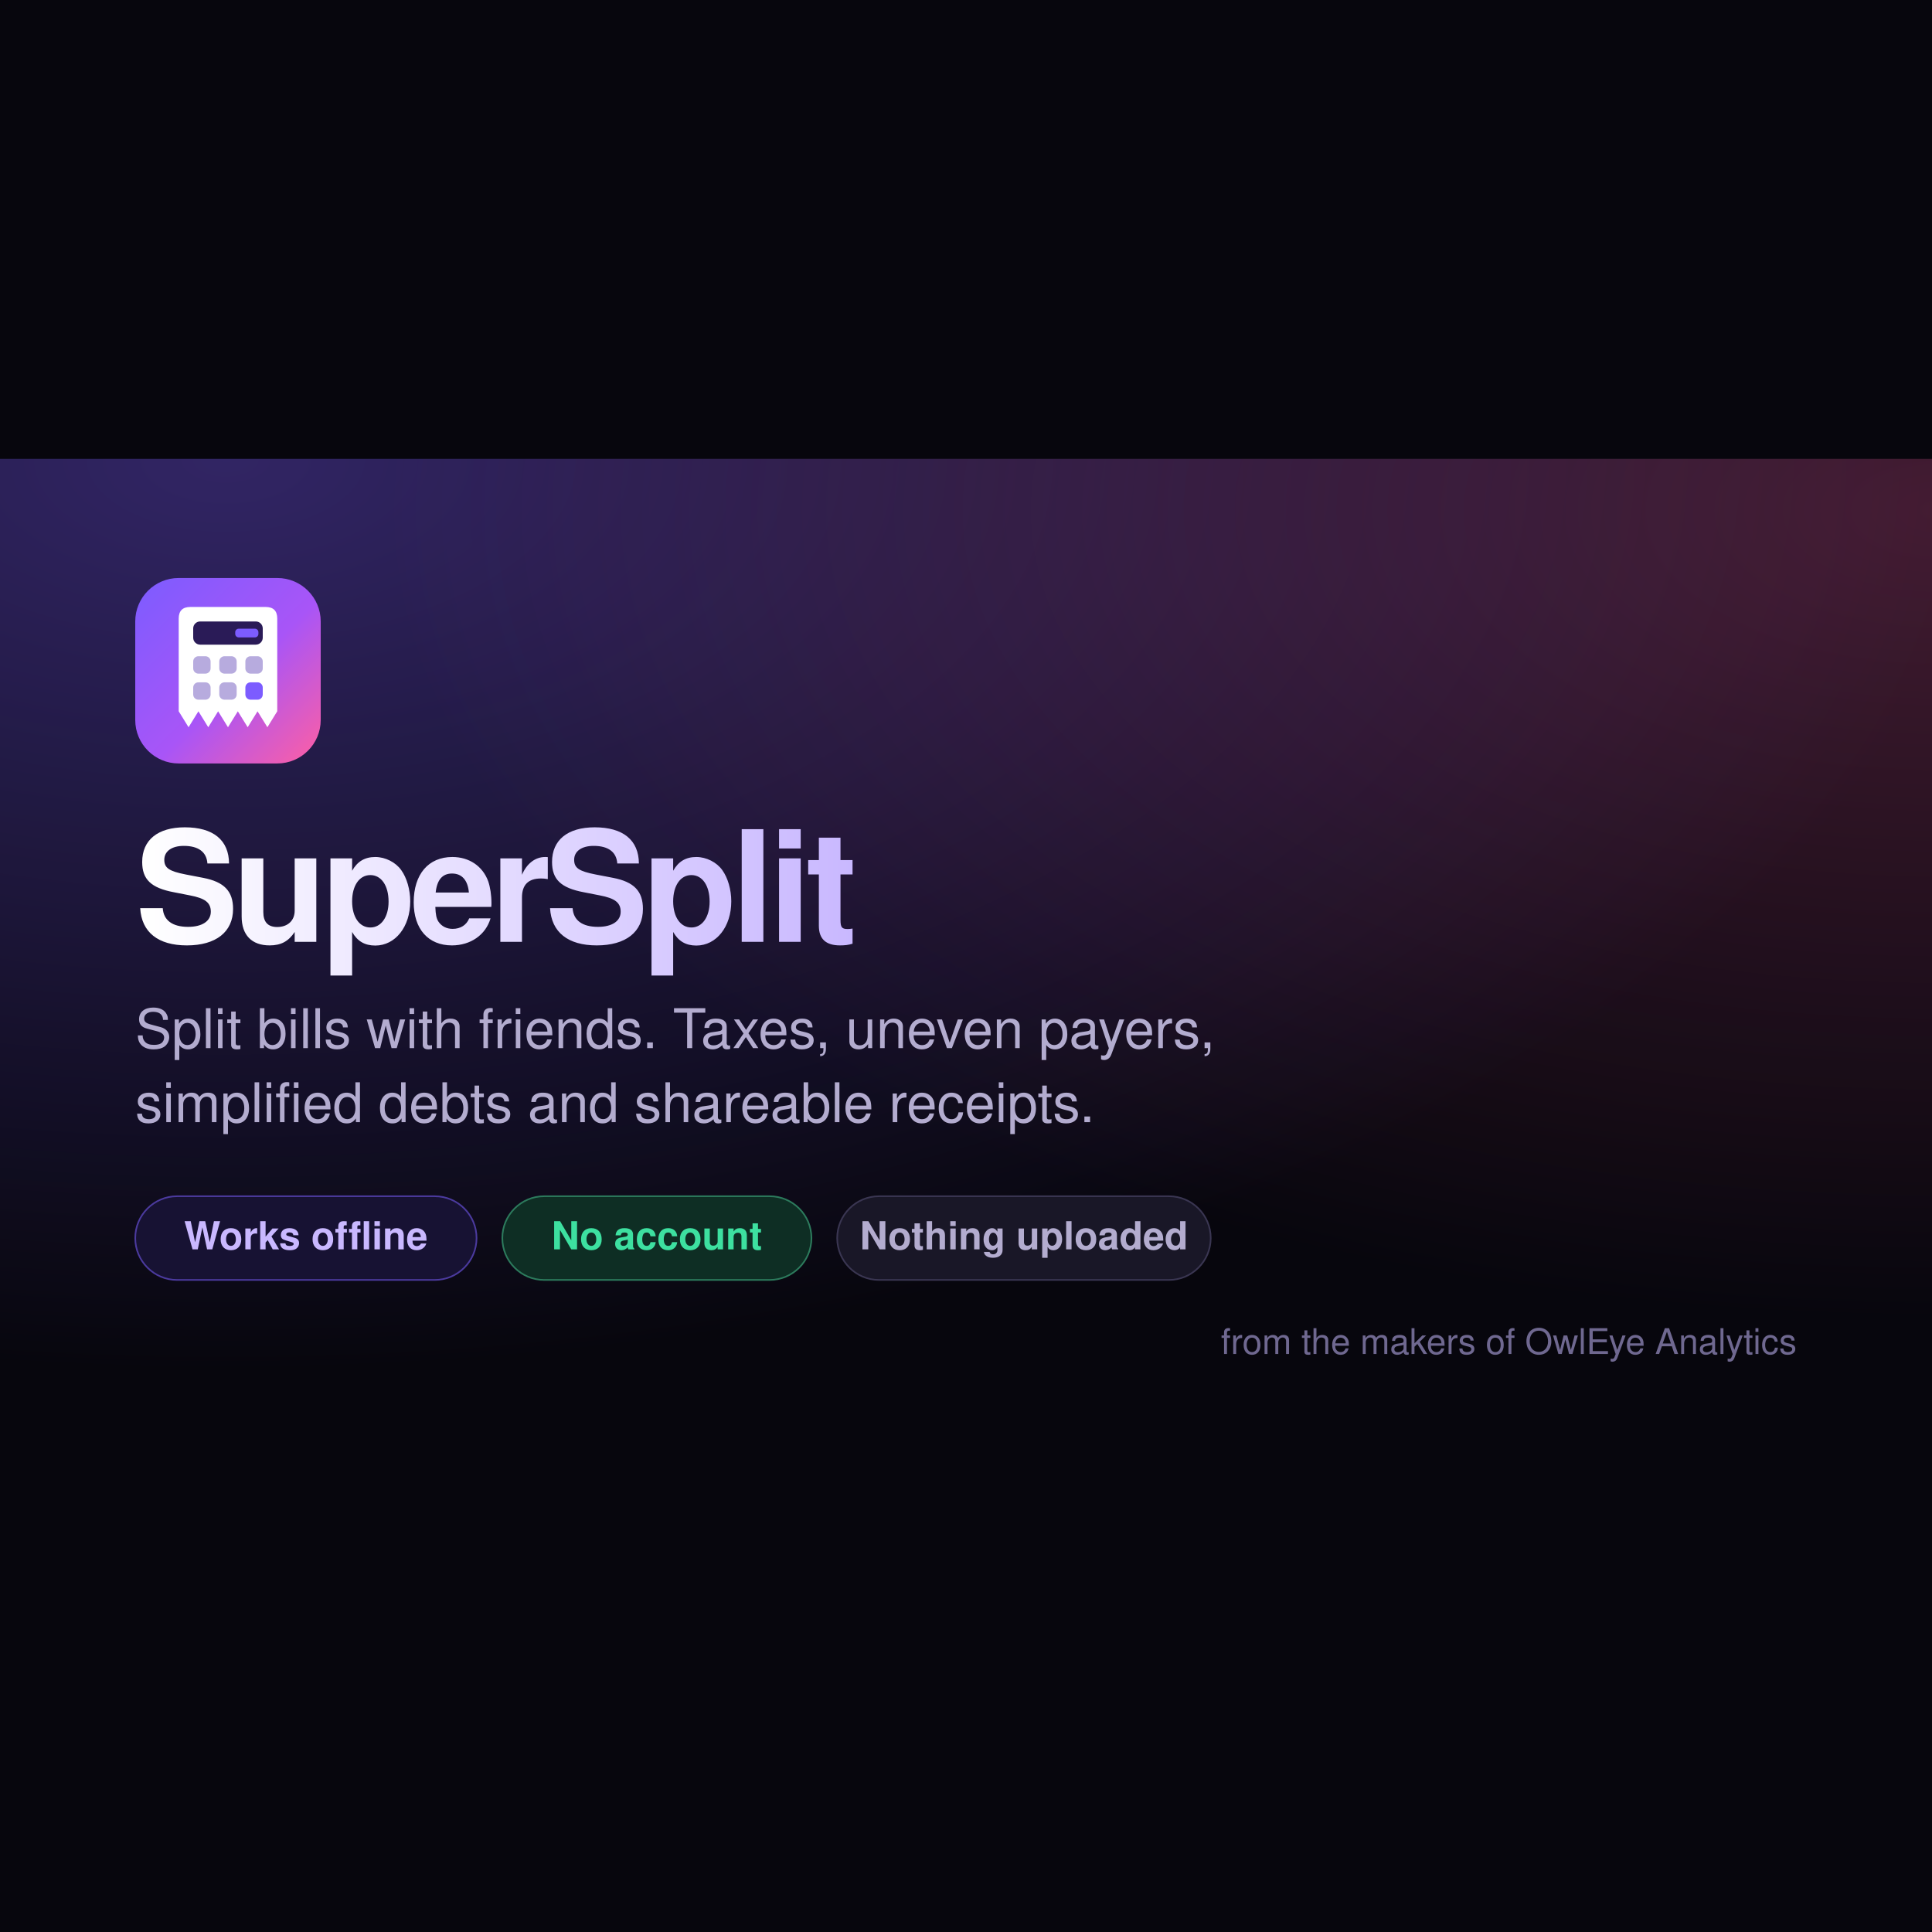
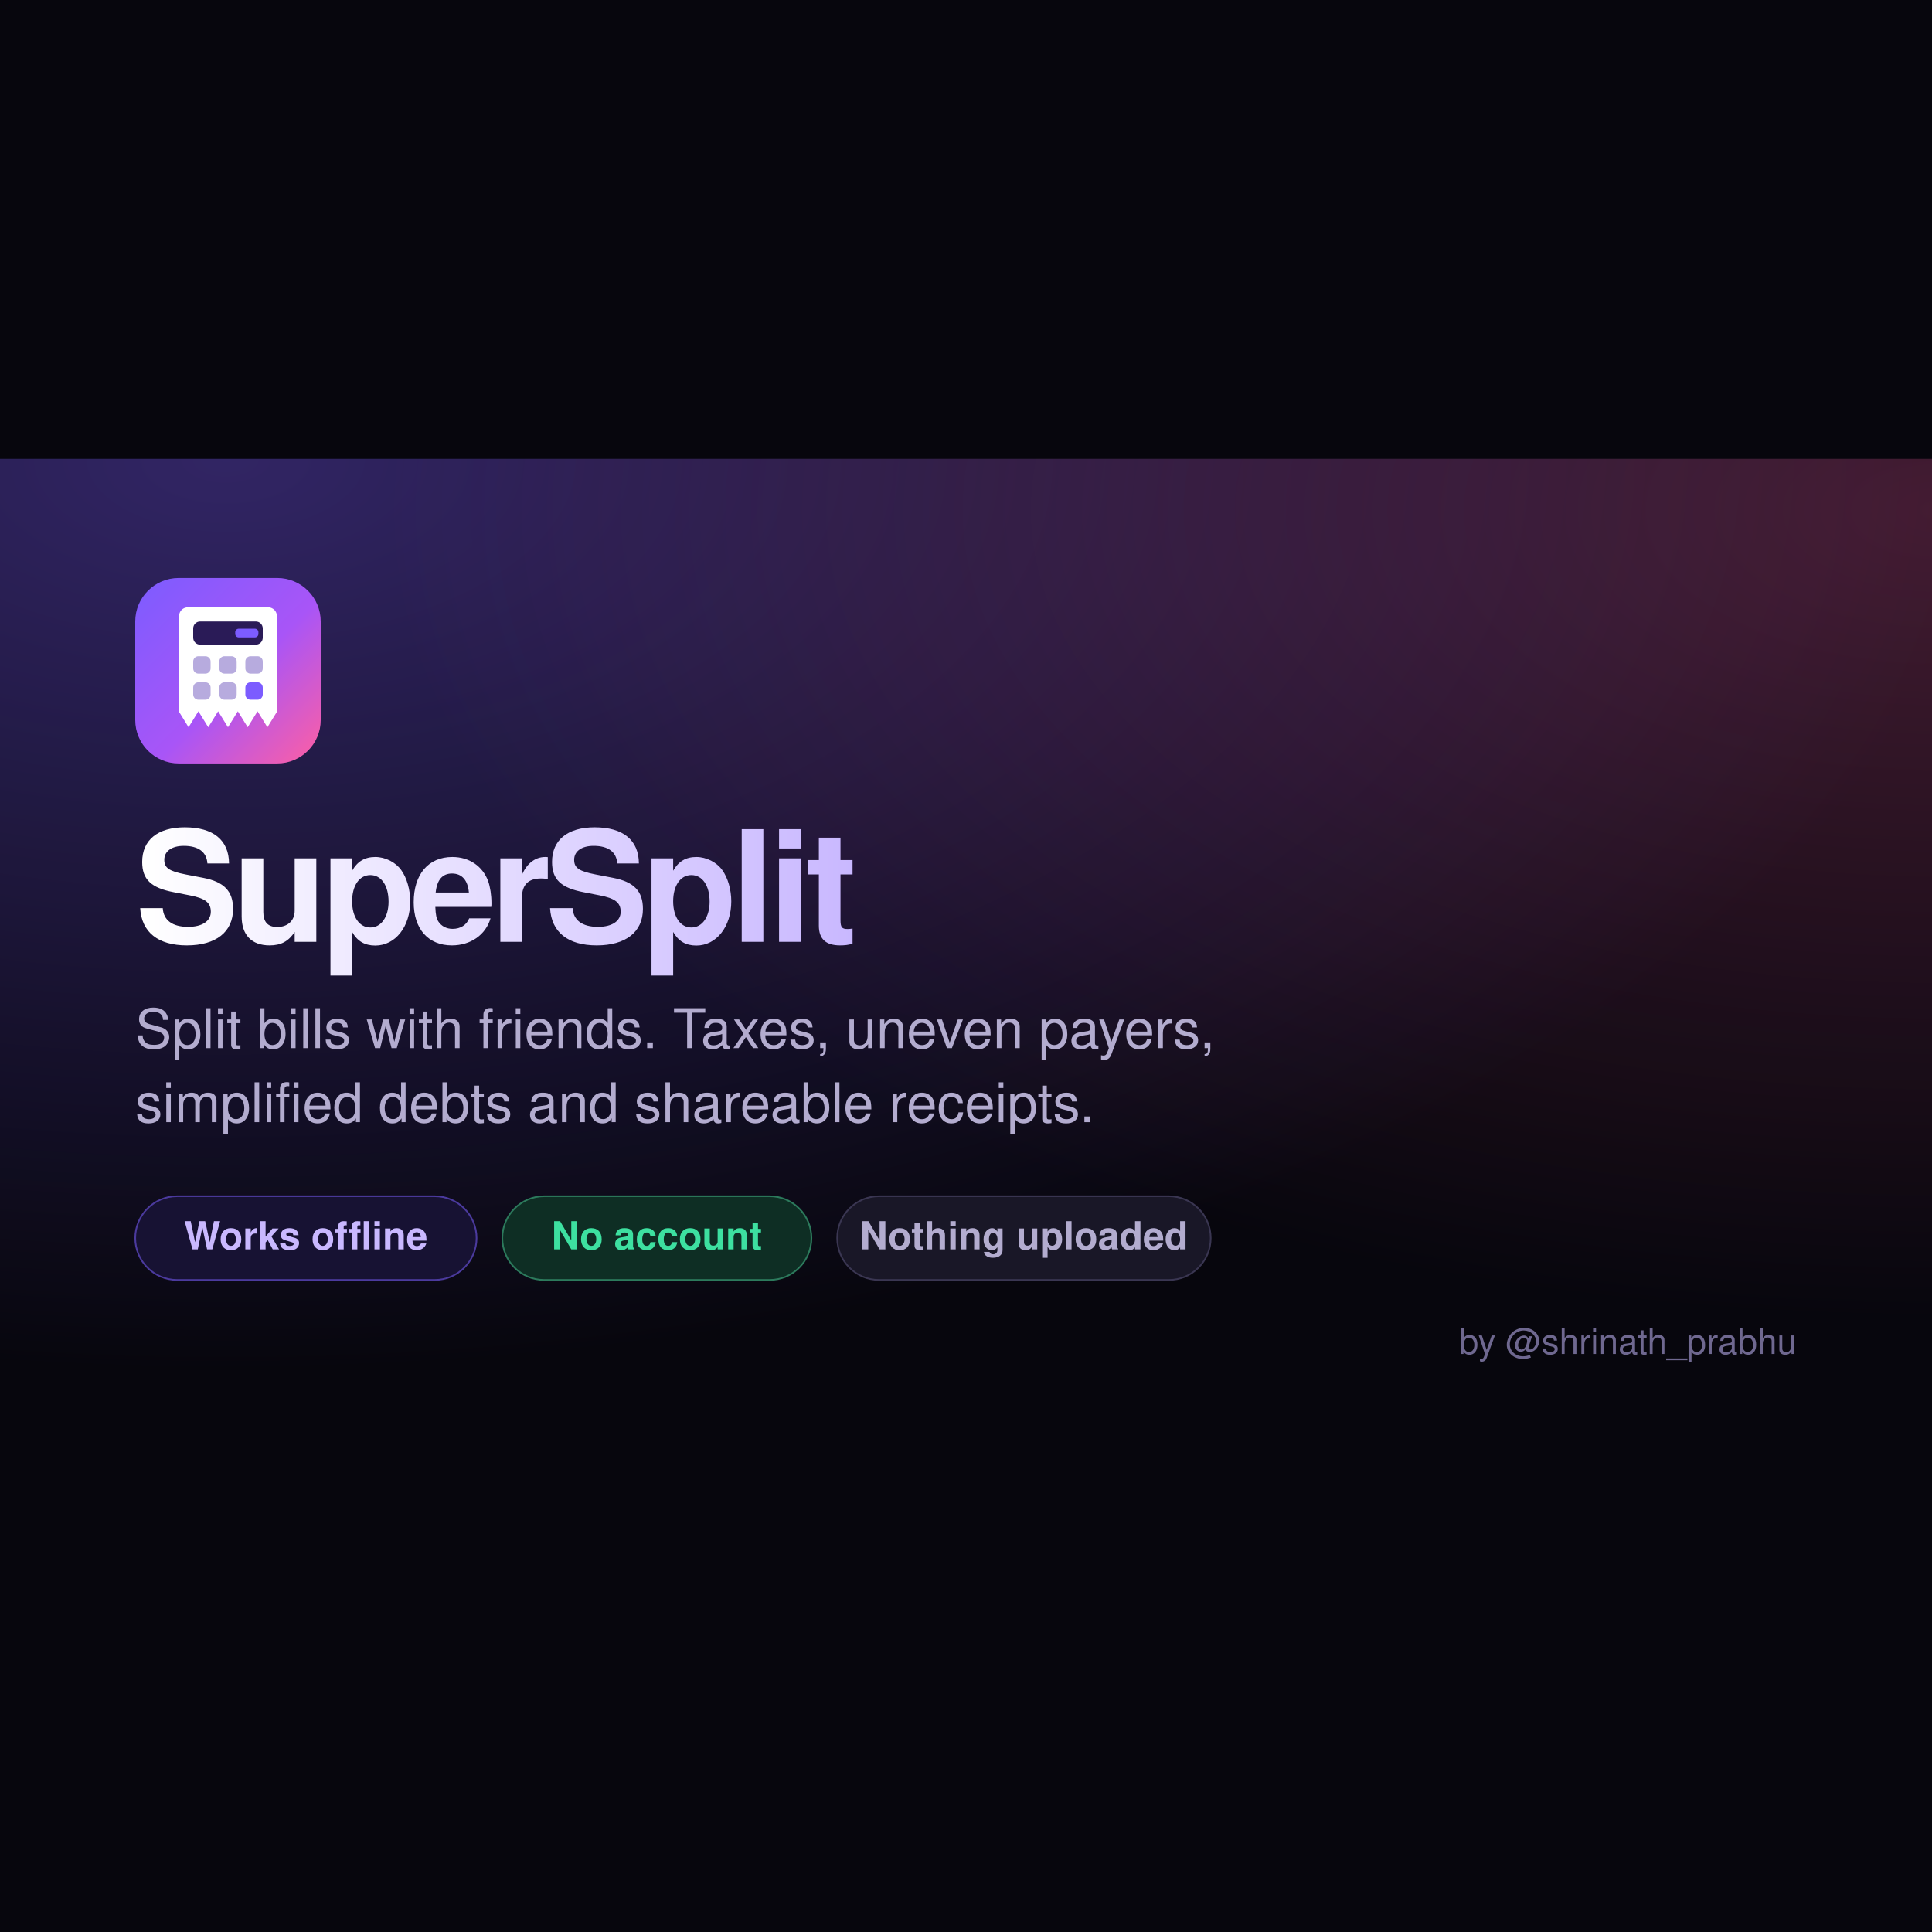
<svg xmlns="http://www.w3.org/2000/svg" width="1200" height="1200" viewBox="0 0 1200 1200">
  <defs>
    <linearGradient id="pl" x1="0" y1="0" x2="64" y2="64" gradientUnits="userSpaceOnUse">
      <stop offset="0" stop-color="#7C5CFF" />
      <stop offset=".55" stop-color="#A855F7" />
      <stop offset="1" stop-color="#FF5FA2" />
    </linearGradient>
    <radialGradient id="glow1" cx="0.12" cy="0" r="0.9">
      <stop offset="0" stop-color="#7C5CFF" stop-opacity="0.36" />
      <stop offset="1" stop-color="#7C5CFF" stop-opacity="0" />
    </radialGradient>
    <radialGradient id="glow2" cx="1" cy="0.05" r="0.8">
      <stop offset="0" stop-color="#FF5FA2" stop-opacity="0.24" />
      <stop offset="1" stop-color="#FF5FA2" stop-opacity="0" />
    </radialGradient>
    <linearGradient id="tg" x1="0" y1="0" x2="1" y2="0">
      <stop offset="0" stop-color="#FFFFFF" />
      <stop offset="1" stop-color="#C9B8FF" />
    </linearGradient>
  </defs>
  <rect width="1200" height="1200" fill="#07060D" />
  <g transform="translate(0 285)">
    <rect width="1200" height="630" fill="#07060D" />
    <rect width="1200" height="630" fill="url(#glow1)" />
    <rect width="1200" height="630" fill="url(#glow2)" />
    <g transform="translate(84 74) scale(1.8)">
      <rect width="64" height="64" rx="15" fill="url(#pl)" />
      <path d="M19 10 H45 Q49 10 49 14 V46 L45.6 51.5 L42.2 46 L38.8 51.5 L35.4 46 L32 51.5 L28.6 46 L25.2 51.5 L21.8 46 L18.4 51.5 L15 46 L15 14 Q15 10 19 10 Z" fill="#FFFFFF" />
      <rect x="20" y="15" width="24" height="8" rx="2.4" fill="#2A1B57" />
      <rect x="34.5" y="17.5" width="8" height="3" rx="1.2" fill="#7C5CFF" />
      <rect x="20" y="27" width="6" height="6" rx="1.8" fill="#B7ABDE" />
      <rect x="29" y="27" width="6" height="6" rx="1.8" fill="#B7ABDE" />
      <rect x="38" y="27" width="6" height="6" rx="1.8" fill="#B7ABDE" />
      <rect x="20" y="36" width="6" height="6" rx="1.8" fill="#B7ABDE" />
      <rect x="29" y="36" width="6" height="6" rx="1.8" fill="#B7ABDE" />
      <rect x="38" y="36" width="6" height="6" rx="1.8" fill="#7C5CFF" />
    </g>
    <text x="84" y="300" font-family="Geist, -apple-system, BlinkMacSystemFont, Helvetica, Arial, sans-serif" font-size="96" font-weight="800" letter-spacing="-3.5" fill="url(#tg)">SuperSplit</text>
    <text x="84" y="366" font-family="Geist, -apple-system, BlinkMacSystemFont, Helvetica, Arial, sans-serif" font-size="34" font-weight="500" fill="#B3ACCF">Split bills with friends. Taxes, uneven payers,</text>
    <text x="84" y="412" font-family="Geist, -apple-system, BlinkMacSystemFont, Helvetica, Arial, sans-serif" font-size="34" font-weight="500" fill="#B3ACCF">simplified debts and shareable receipts.</text>
    <g font-family="Geist, -apple-system, BlinkMacSystemFont, Helvetica, Arial, sans-serif" font-size="24" font-weight="600">
      <rect x="84" y="458" width="212" height="52" rx="26" fill="#171233" stroke="#4B3A9E" />
      <text x="190" y="491" fill="#C9B8FF" text-anchor="middle">Works offline</text>
      <rect x="312" y="458" width="192" height="52" rx="26" fill="#0E2E24" stroke="#2C7A5C" />
      <text x="408" y="491" fill="#3DE0A0" text-anchor="middle">No account</text>
      <rect x="520" y="458" width="232" height="52" rx="26" fill="#191727" stroke="#3A3652" />
      <text x="636" y="491" fill="#B3ACCF" text-anchor="middle">Nothing uploaded</text>
    </g>
-     <text x="1116" y="556" font-family="Geist, -apple-system, BlinkMacSystemFont, Helvetica, Arial, sans-serif" font-size="22" font-weight="500" fill="#6F6890" text-anchor="end">from the makers of OwlEye Analytics</text>
+     <text x="1116" y="556" font-family="Geist, -apple-system, BlinkMacSystemFont, Helvetica, Arial, sans-serif" font-size="22" font-weight="500" fill="#6F6890" text-anchor="end">by @shrinath_prabhu</text>
  </g>
</svg>
